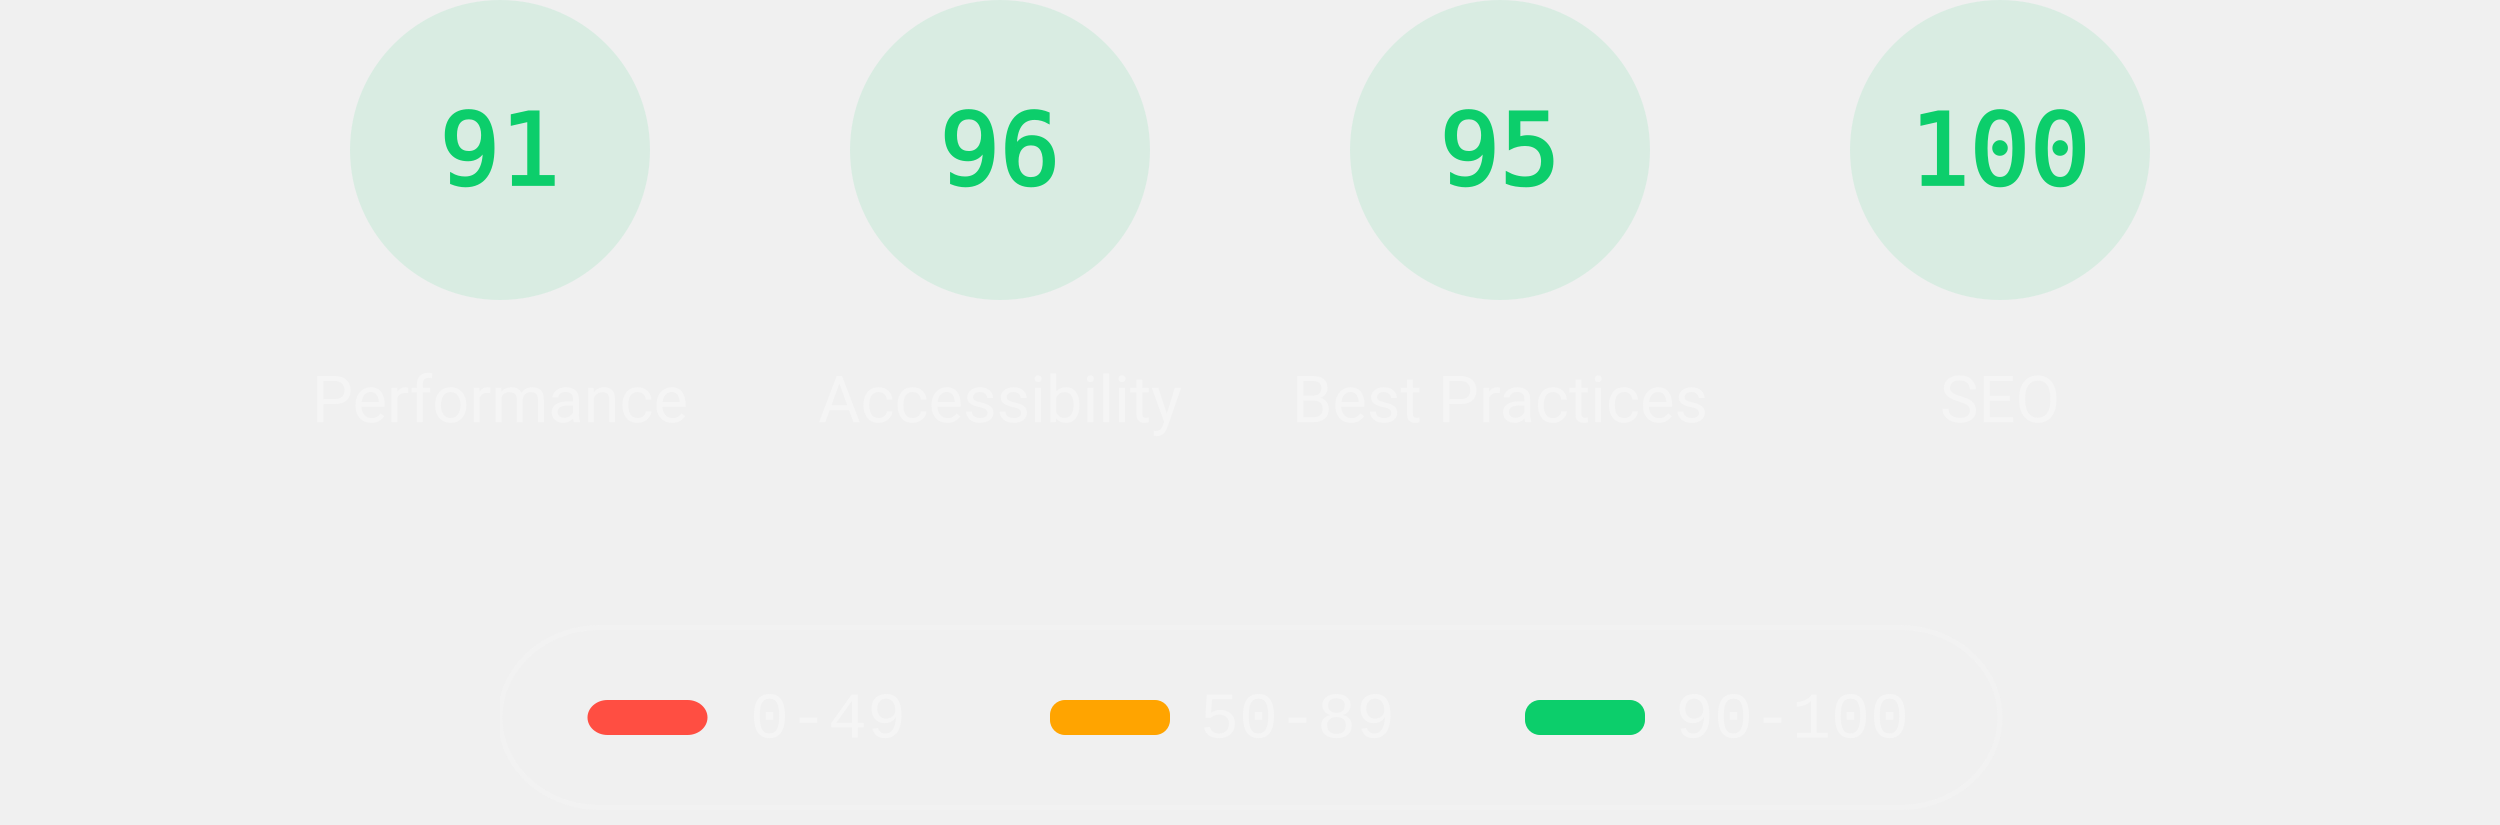
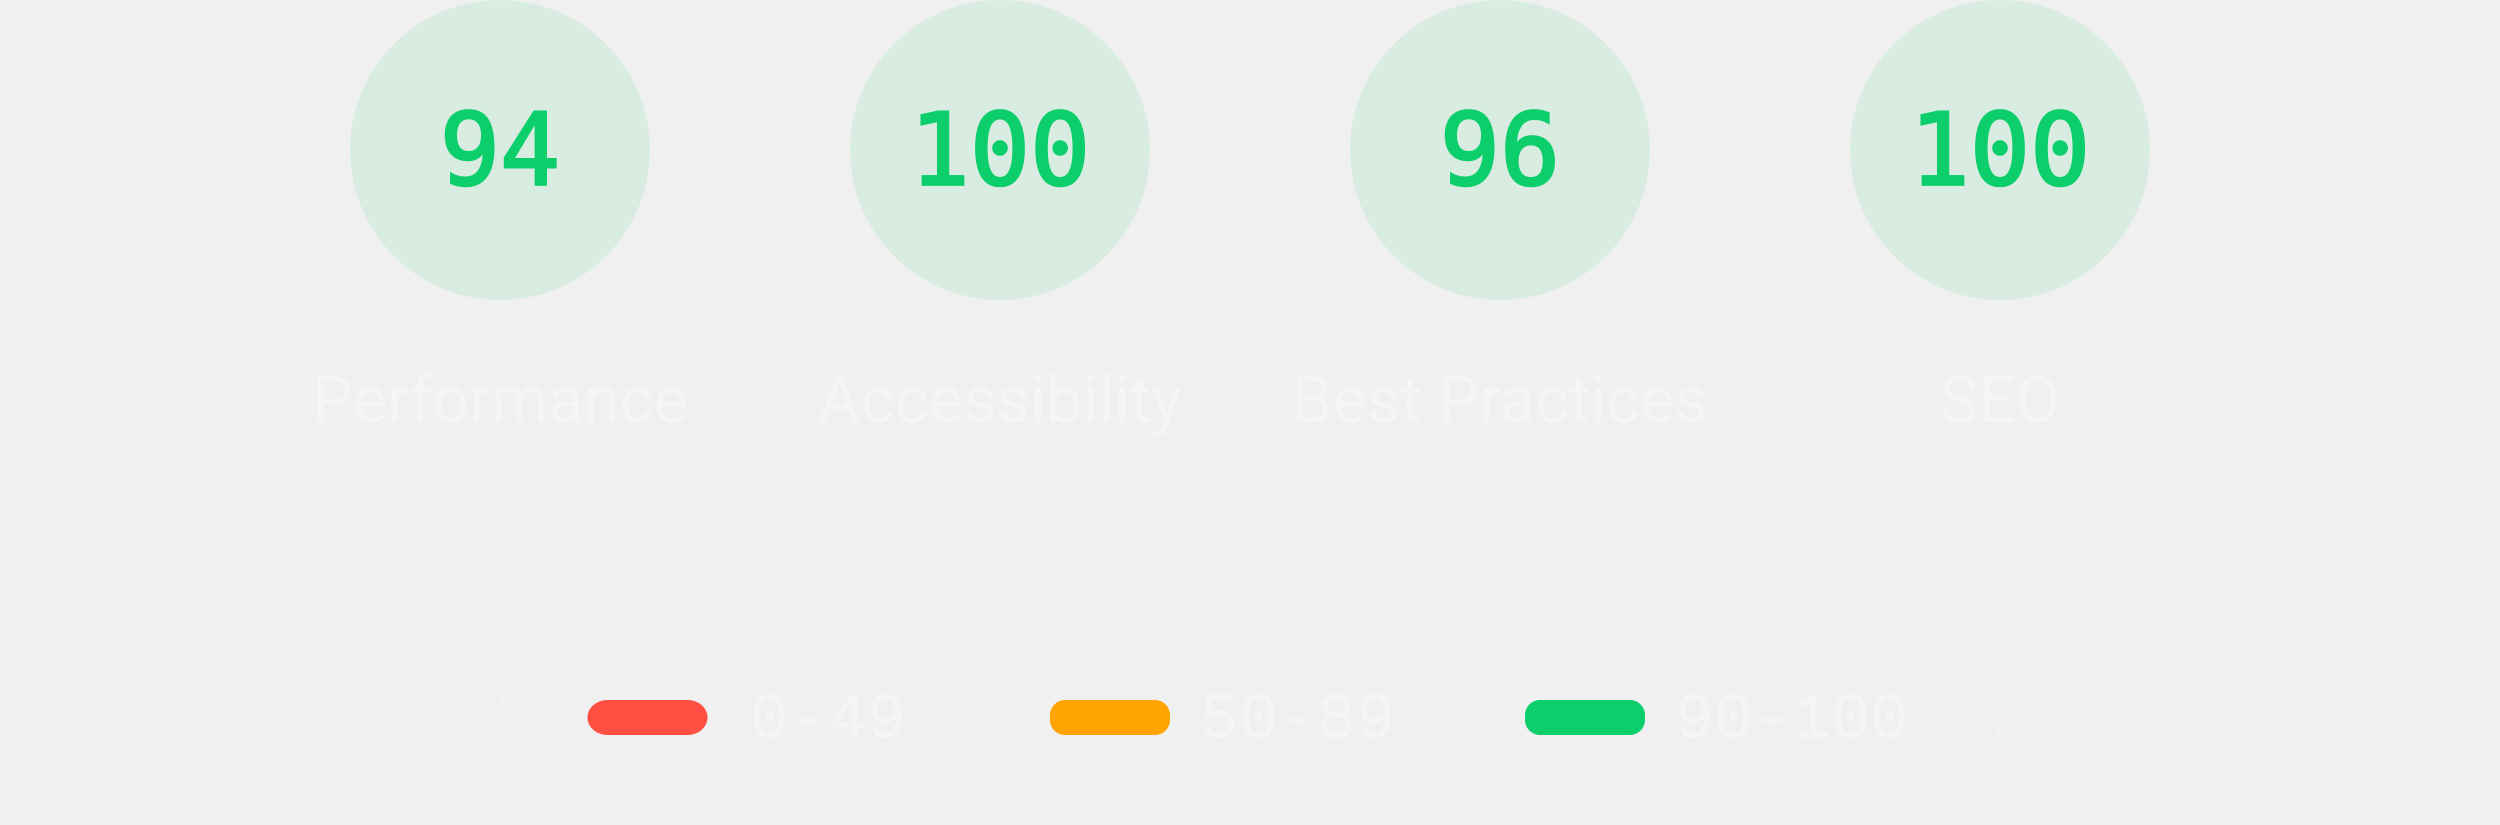
<svg xmlns="http://www.w3.org/2000/svg" class="theme--dark" fill="none" width="1000" height="330">
  <style>
			.gauge-base {
				opacity: 0.1
			}

			.gauge-arc {
				fill: none;
				animation-delay: 250ms;
				stroke-linecap: round;
				transform: rotate(-90deg);
				transform-origin: 100px 60px;
				animation: load-gauge 1s ease forwards
			}

			.guage-text {
				font-size: 40px;
				font-family: monospace;
				text-align: center
			}

			.guage-red {
				color: #ff4e42;
				fill: #ff4e42;
				stroke: #ff4e42
			}
			.guage-orange {
				color: #ffa400;
				fill: #ffa400;
				stroke: #ffa400
			}
			.guage-green {
				color: #0cce6b;
				fill: #0cce6b;
				stroke: #0cce6b
			}
			.theme--agnostic .guage-undefined {
				color: #5c5c5c;
				fill: #5c5c5c;
				stroke: #5c5c5c
			}
			.theme--light .guage-undefined {
				color: #1e1e1e;
				fill: #1e1e1e;
				stroke: #1e1e1e
			}
			.theme--dark .guage-undefined {
				color: #f5f5f5;
				fill: #f5f5f5;
				stroke: #f5f5f5
			}

			.guage-title {
				stroke: none;
				font-size: 26px;
				line-height: 26px;
				font-family: Roboto, Halvetica, Arial, sans-serif
			}
			.metric.guage-title {
				font-family: 'Courier New', Courier, monospace
			}
			.theme--agnostic .guage-title {
				color: #737373;
				fill: #737373
			}
			.theme--light .guage-title {
				color: #212121;
				fill: #212121
			}
			.theme--dark .guage-title {
				color: #f5f5f5;
				fill: #f5f5f5
			}

			@keyframes load-gauge {
				from {
					stroke-dasharray: 0 352.858
				}
			}
			.lh-gauge--pwa__disc {
				fill: #e0e0e0
			}
			.lh-gauge--pwa__logo {
				position: relative;
				fill: #b0b0b0
			}
			.lh-gauge--pwa__invisible {
				display: none
			}
			.lh-gauge--pwa__visible {
				display: inline
			}
			.guage-invisible {
				display: none
			}
			.lh-gauge--pwa__logo--primary-color {
				fill: #304ffe
			}
			.theme--agnostic .lh-gauge--pwa__logo--secondary-color {
				fill: #787878
			}
			.theme--light .lh-gauge--pwa__logo--secondary-color {
				fill: #3d3d3d
			}
			.theme--dark .lh-gauge--pwa__logo--secondary-color {
				fill: #d8b6b6
			}
			.theme--light #svg_2 {
				stroke: #00000022
			}
			.theme--agnostic #svg_2 {
				stroke: #616161
			}
			.theme--light #svg_2 {
				stroke: #00000022
			}
			.theme--dark #svg_2 {
				stroke: #f5f5f566
			}
		</style>
  <svg class="guage-div guage-perf guage-green" viewBox="0 0 200 200" width="200" height="200" x="100" y="0">
    <circle class="gauge-base" r="56" cx="100" cy="60" stroke-width="8" />
-     <circle class="gauge-arc guage-arc-1" r="56" cx="100" cy="60" stroke-width="8" style="stroke-dasharray: 320.191, 351.858;" />
-     <text class="guage-text" x="100px" y="60px" alignment-baseline="central" dominant-baseline="central" text-anchor="middle">91</text>
+     <circle class="gauge-arc guage-arc-1" r="56" cx="100" cy="60" stroke-width="8" style="stroke-dasharray: 330.747, 351.858;" />
+     <text class="guage-text" x="100px" y="60px" alignment-baseline="central" dominant-baseline="central" text-anchor="middle">94</text>
    <text class="guage-title" x="100px" y="160px" alignment-baseline="central" dominant-baseline="central" text-anchor="middle">Performance</text>
  </svg>
  <svg class="guage-div guage-acc guage-green" viewBox="0 0 200 200" width="200" height="200" x="300" y="0">
    <circle class="gauge-base" r="56" cx="100" cy="60" stroke-width="8" />
-     <circle class="gauge-arc guage-arc-2" r="56" cx="100" cy="60" stroke-width="8" style="stroke-dasharray: 337.784, 351.858;" />
+     <circle class="gauge-arc guage-arc-2" r="56" cx="100" cy="60" stroke-width="8" style="stroke-dasharray: 351.858, 351.858;" />
+     <text class="guage-text" x="100px" y="60px" alignment-baseline="central" dominant-baseline="central" text-anchor="middle">100</text>
+     <text class="guage-title" x="100px" y="160px" alignment-baseline="central" dominant-baseline="central" text-anchor="middle">Accessibility</text>
+   </svg>
+   <svg class="guage-div guage-best guage-green" viewBox="0 0 200 200" width="200" height="200" x="500" y="0">
+     <circle class="gauge-base" r="56" cx="100" cy="60" stroke-width="8" />
+     <circle class="gauge-arc guage-arc-3" r="56" cx="100" cy="60" stroke-width="8" style="stroke-dasharray: 337.784, 351.858;" />
    <text class="guage-text" x="100px" y="60px" alignment-baseline="central" dominant-baseline="central" text-anchor="middle">96</text>
-     <text class="guage-title" x="100px" y="160px" alignment-baseline="central" dominant-baseline="central" text-anchor="middle">Accessibility</text>
-   </svg>
-   <svg class="guage-div guage-best guage-green" viewBox="0 0 200 200" width="200" height="200" x="500" y="0">
-     <circle class="gauge-base" r="56" cx="100" cy="60" stroke-width="8" />
-     <circle class="gauge-arc guage-arc-3" r="56" cx="100" cy="60" stroke-width="8" style="stroke-dasharray: 334.265, 351.858;" />
-     <text class="guage-text" x="100px" y="60px" alignment-baseline="central" dominant-baseline="central" text-anchor="middle">95</text>
    <text class="guage-title" x="100px" y="160px" alignment-baseline="central" dominant-baseline="central" text-anchor="middle">Best Practices</text>
  </svg>
  <svg class="guage-div guage-seo guage-green" viewBox="0 0 200 200" width="200" height="200" x="700" y="0">
    <circle class="gauge-base" r="56" cx="100" cy="60" stroke-width="8" />
    <circle class="gauge-arc guage-arc-4" r="56" cx="100" cy="60" stroke-width="8" style="stroke-dasharray: 351.858, 351.858;" />
    <text class="guage-text" x="100px" y="60px" alignment-baseline="central" dominant-baseline="central" text-anchor="middle">100</text>
    <text class="guage-title" x="100px" y="160px" alignment-baseline="central" dominant-baseline="central" text-anchor="middle">SEO</text>
  </svg>
  <svg class="guage-div guage-pwa guage-invisible" viewBox="0 0 200 200" width="200" height="200" x="900" y="0">
    <svg viewBox="0 0 60 60" width="112" height="112" x="44" y="4">
      <defs>
        <linearGradient id="lh-gauge--pwa__check-circle__gradient-0" x1="50%" y1="0%" x2="50%" y2="100%">
          <stop stop-color="#00C852" offset="0%" />
          <stop stop-color="#009688" offset="100%" />
        </linearGradient>
        <linearGradient id="lh-gauge--pwa__installable__shadow-gradient-0" x1="76.056%" x2="24.111%" y1="82.995%" y2="24.735%">
          <stop stop-color="#A5D6A7" offset="0%" />
          <stop stop-color="#80CBC4" offset="100%" />
        </linearGradient>
        <linearGradient id="lh-gauge--pwa__fast-reliable__shadow-gradient-0" x1="76.056%" y1="82.995%" x2="25.678%" y2="26.493%">
          <stop stop-color="#64B5F6" offset="0%" />
          <stop stop-color="#2979FF" offset="100%" />
        </linearGradient>
        <g id="lh-gauge--pwa__fast-reliable-badge-0">
          <circle fill="#FFFFFF" cx="10" cy="10" r="10" />
          <path fill="#304FFE" d="M10 3.58l5.25 2.34v3.5c0 3.23-2.24 6.26-5.25 7-3.01-.74-5.25-3.77-5.25-7v-3.5L10 3.58zm-.47 10.74l2.76-4.83.03-.07c.04-.08 0-.24-.22-.24h-1.64l.47-3.26h-.47l-2.7 4.77c-.02.01.05-.1-.04.05-.09.16-.1.31.18.31h1.63l-.47 3.27h.47z" />
        </g>
        <g id="lh-gauge--pwa__installable-badge-0">
          <circle fill="#FFFFFF" cx="10" cy="10" r="10" />
          <path fill="#009688" d="M10 4.167A5.835 5.835 0 0 0 4.167 10 5.835 5.835 0 0 0 10 15.833 5.835 5.835 0 0 0 15.833 10 5.835 5.835 0 0 0 10 4.167zm2.917 6.416h-2.334v2.334H9.417v-2.334H7.083V9.417h2.334V7.083h1.166v2.334h2.334v1.166z" />
        </g>
      </defs>
      <g stroke="none" fill-rule="nonzero">
        <circle class="lh-gauge--pwa__disc" cx="30" cy="30" r="30" />
        <g class="lh-gauge--pwa__logo">
          <path d="M35.66 19.39l.7-1.75h2L37.4 15 38.6 12l3.4 9h-2.51l-.58-1.61z" />
          <path d="M33.52 21l3.65-9h-2.42l-2.5 5.82L30.5 12h-1.86l-1.9 5.82-1.35-2.65-1.21 3.72L25.4 21h2.38l1.72-5.2 1.64 5.2z" />
          <path fill-rule="nonzero" d="M20.3 17.91h1.48c.45 0 .85-.05 1.2-.15l.39-1.18 1.07-3.3a2.64 2.64 0 0 0-.28-.37c-.55-.6-1.36-.91-2.42-.91H18v9h2.3V17.9zm1.96-3.84c.22.22.33.5.33.87 0 .36-.1.65-.29.87-.2.23-.59.35-1.15.35h-.86v-2.41h.87c.52 0 .89.1 1.1.32z" />
        </g>
        <rect class="lh-gauge--pwa__component lh-gauge--pwa__na-line lh-gauge--pwa__invisible" fill="#FFFFFF" x="20" y="32" width="20" height="4" rx="2" />
        <g class="lh-gauge--pwa__component lh-gauge--pwa__fast-reliable-badge lh-gauge--pwa__invisible" transform="translate(20, 29)">
          <path fill="url(#lh-gauge--pwa__fast-reliable__shadow-gradient-0)" d="M33.63 19.49A30 30 0 0 1 16.2 30.36L3 17.14 17.14 3l16.49 16.49z" />
          <use href="#lh-gauge--pwa__fast-reliable-badge-0" />
        </g>
        <g class="lh-gauge--pwa__component lh-gauge--pwa__installable-badge lh-gauge--pwa__invisible" transform="translate(20, 29)">
          <path fill="url(#lh-gauge--pwa__installable__shadow-gradient-0)" d="M33.629 19.487c-4.272 5.453-10.391 9.39-17.415 10.869L3 17.142 17.142 3 33.63 19.487z" />
          <use href="#lh-gauge--pwa__installable-badge-0" />
        </g>
        <g class="lh-gauge--pwa__component lh-gauge--pwa__fast-reliable-installable-badges lh-gauge--pwa__invisible">
          <g transform="translate(8, 29)">
            <path fill="url(#lh-gauge--pwa__fast-reliable__shadow-gradient-0)" d="M16.321 30.463L3 17.143 17.142 3l22.365 22.365A29.864 29.864 0 0 1 22 31c-1.942 0-3.84-.184-5.679-.537z" />
            <use href="#lh-gauge--pwa__fast-reliable-badge-0" />
          </g>
          <g transform="translate(32, 29)">
            <path fill="url(#lh-gauge--pwa__installable__shadow-gradient-0)" d="M25.982 11.84a30.107 30.107 0 0 1-13.08 15.203L3 17.143 17.142 3l8.84 8.84z" />
            <use href="#lh-gauge--pwa__installable-badge-0" />
          </g>
        </g>
        <g class="lh-gauge--pwa__component lh-gauge--pwa__check-circle lh-gauge--pwa__invisible" transform="translate(18, 28)">
          <circle fill="#FFFFFF" cx="12" cy="12" r="12" />
          <path fill="url(#lh-gauge--pwa__check-circle__gradient-0)" d="M12 2a10 10 0 1 0 0 20 10 10 0 0 0 0-20zm-2 15l-5-5 1.41-1.41L10 14.17l7.59-7.59L19 8l-9 9z" />
        </g>
      </g>
    </svg>
    <text class="guage-title" y="160px" alignment-baseline="central" dominant-baseline="central" text-anchor="middle">
      <tspan x="100px" dy="-6px">Progressive</tspan>
      <tspan x="100px" dy="30px">Web App</tspan>
    </text>
  </svg>
  <svg width="604" height="76" x="200" y="250">
    <g>
      <rect fill="none" id="canvas_background" height="80" width="604" y="-1" x="-1" />
      <g display="none" overflow="visible" y="0" x="0" height="100%" width="100%" id="canvasGrid">
        <rect fill="url(#gridpattern)" stroke-width="0" y="0" x="0" height="100%" width="100%" />
      </g>
    </g>
    <g>
      <rect fill-opacity="0" stroke-width="2" rx="40" id="svg_2" height="72" width="600" y="1" x="0" fill="#000000" />
      <rect stroke="#000" rx="8" id="svg_3" height="14" width="48" y="30" x="35" stroke-opacity="null" stroke-width="0" fill="#ff4e42" />
      <rect stroke="#000" rx="6" id="svg_4" height="14" width="48" y="30" x="220" stroke-opacity="null" stroke-width="0" fill="#ffa400" />
      <rect stroke="#000" rx="6" id="svg_5" height="14" width="48" y="30" x="410" stroke-opacity="null" stroke-width="0" fill="#0cce6b" />
      <text class="metric guage-title" xml:space="preserve" text-anchor="start" font-size="26" id="svg_6" y="45" x="100" stroke-opacity="null" stroke-width="0" stroke="#000">0-49</text>
      <text class="metric guage-title" xml:space="preserve" text-anchor="start" font-size="26" id="svg_7" y="45" x="280" stroke-opacity="null" stroke-width="0" stroke="#000">50-89</text>
      <text class="metric guage-title" xml:space="preserve" text-anchor="start" font-size="26" id="svg_8" y="45" x="470" stroke-opacity="null" stroke-width="0" stroke="#000">90-100</text>
    </g>
  </svg>
</svg>
